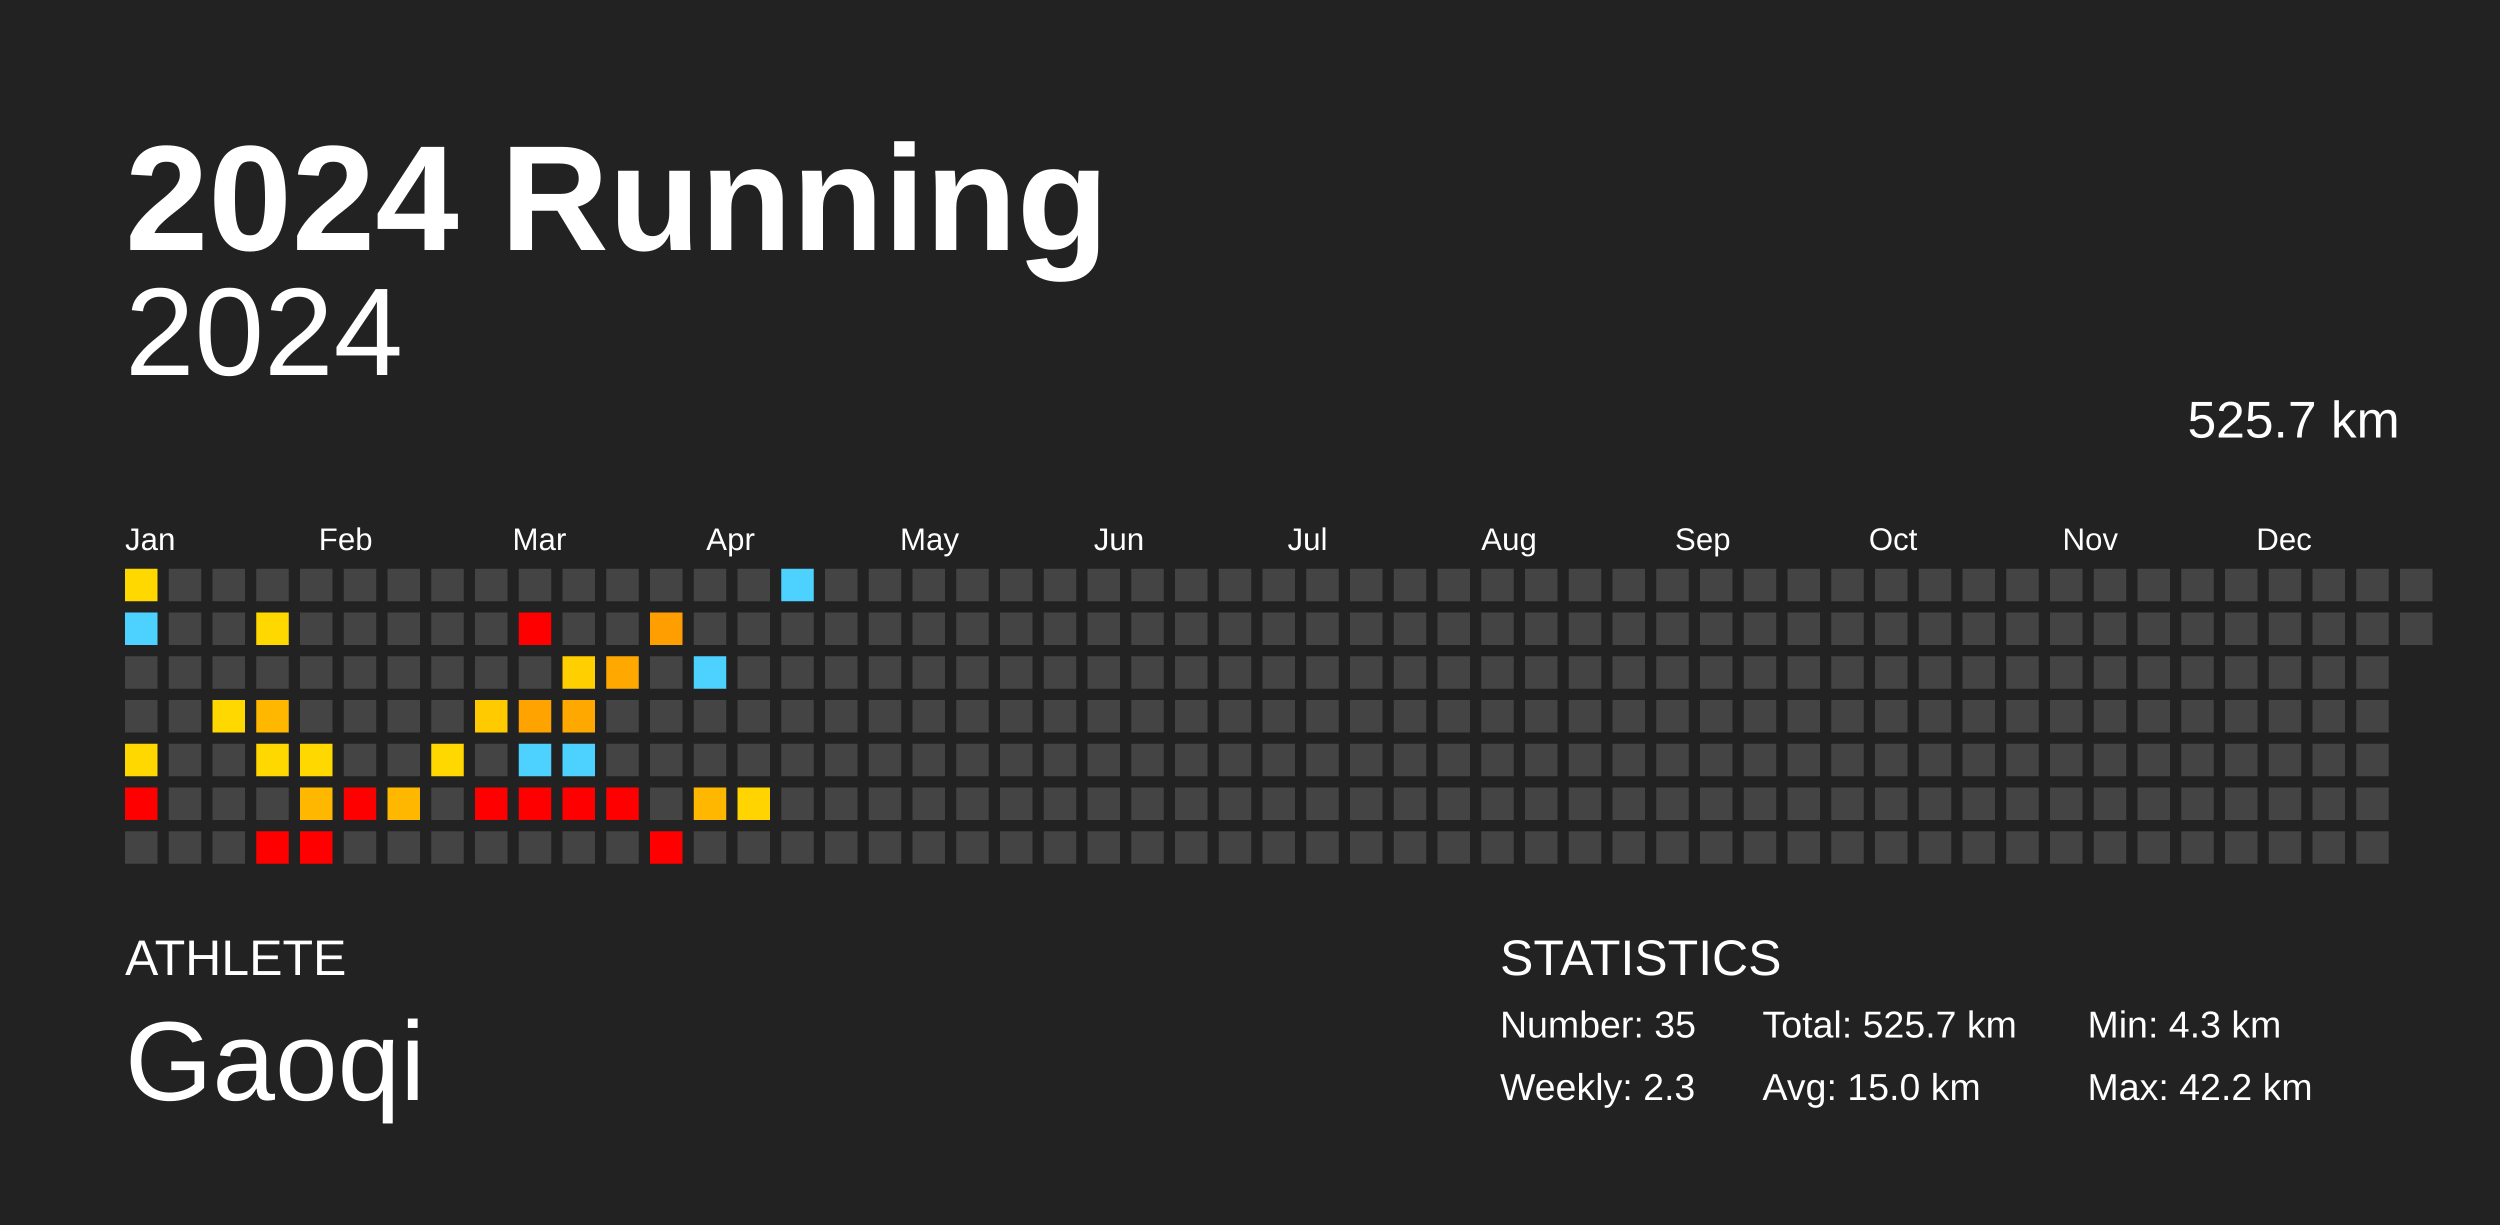
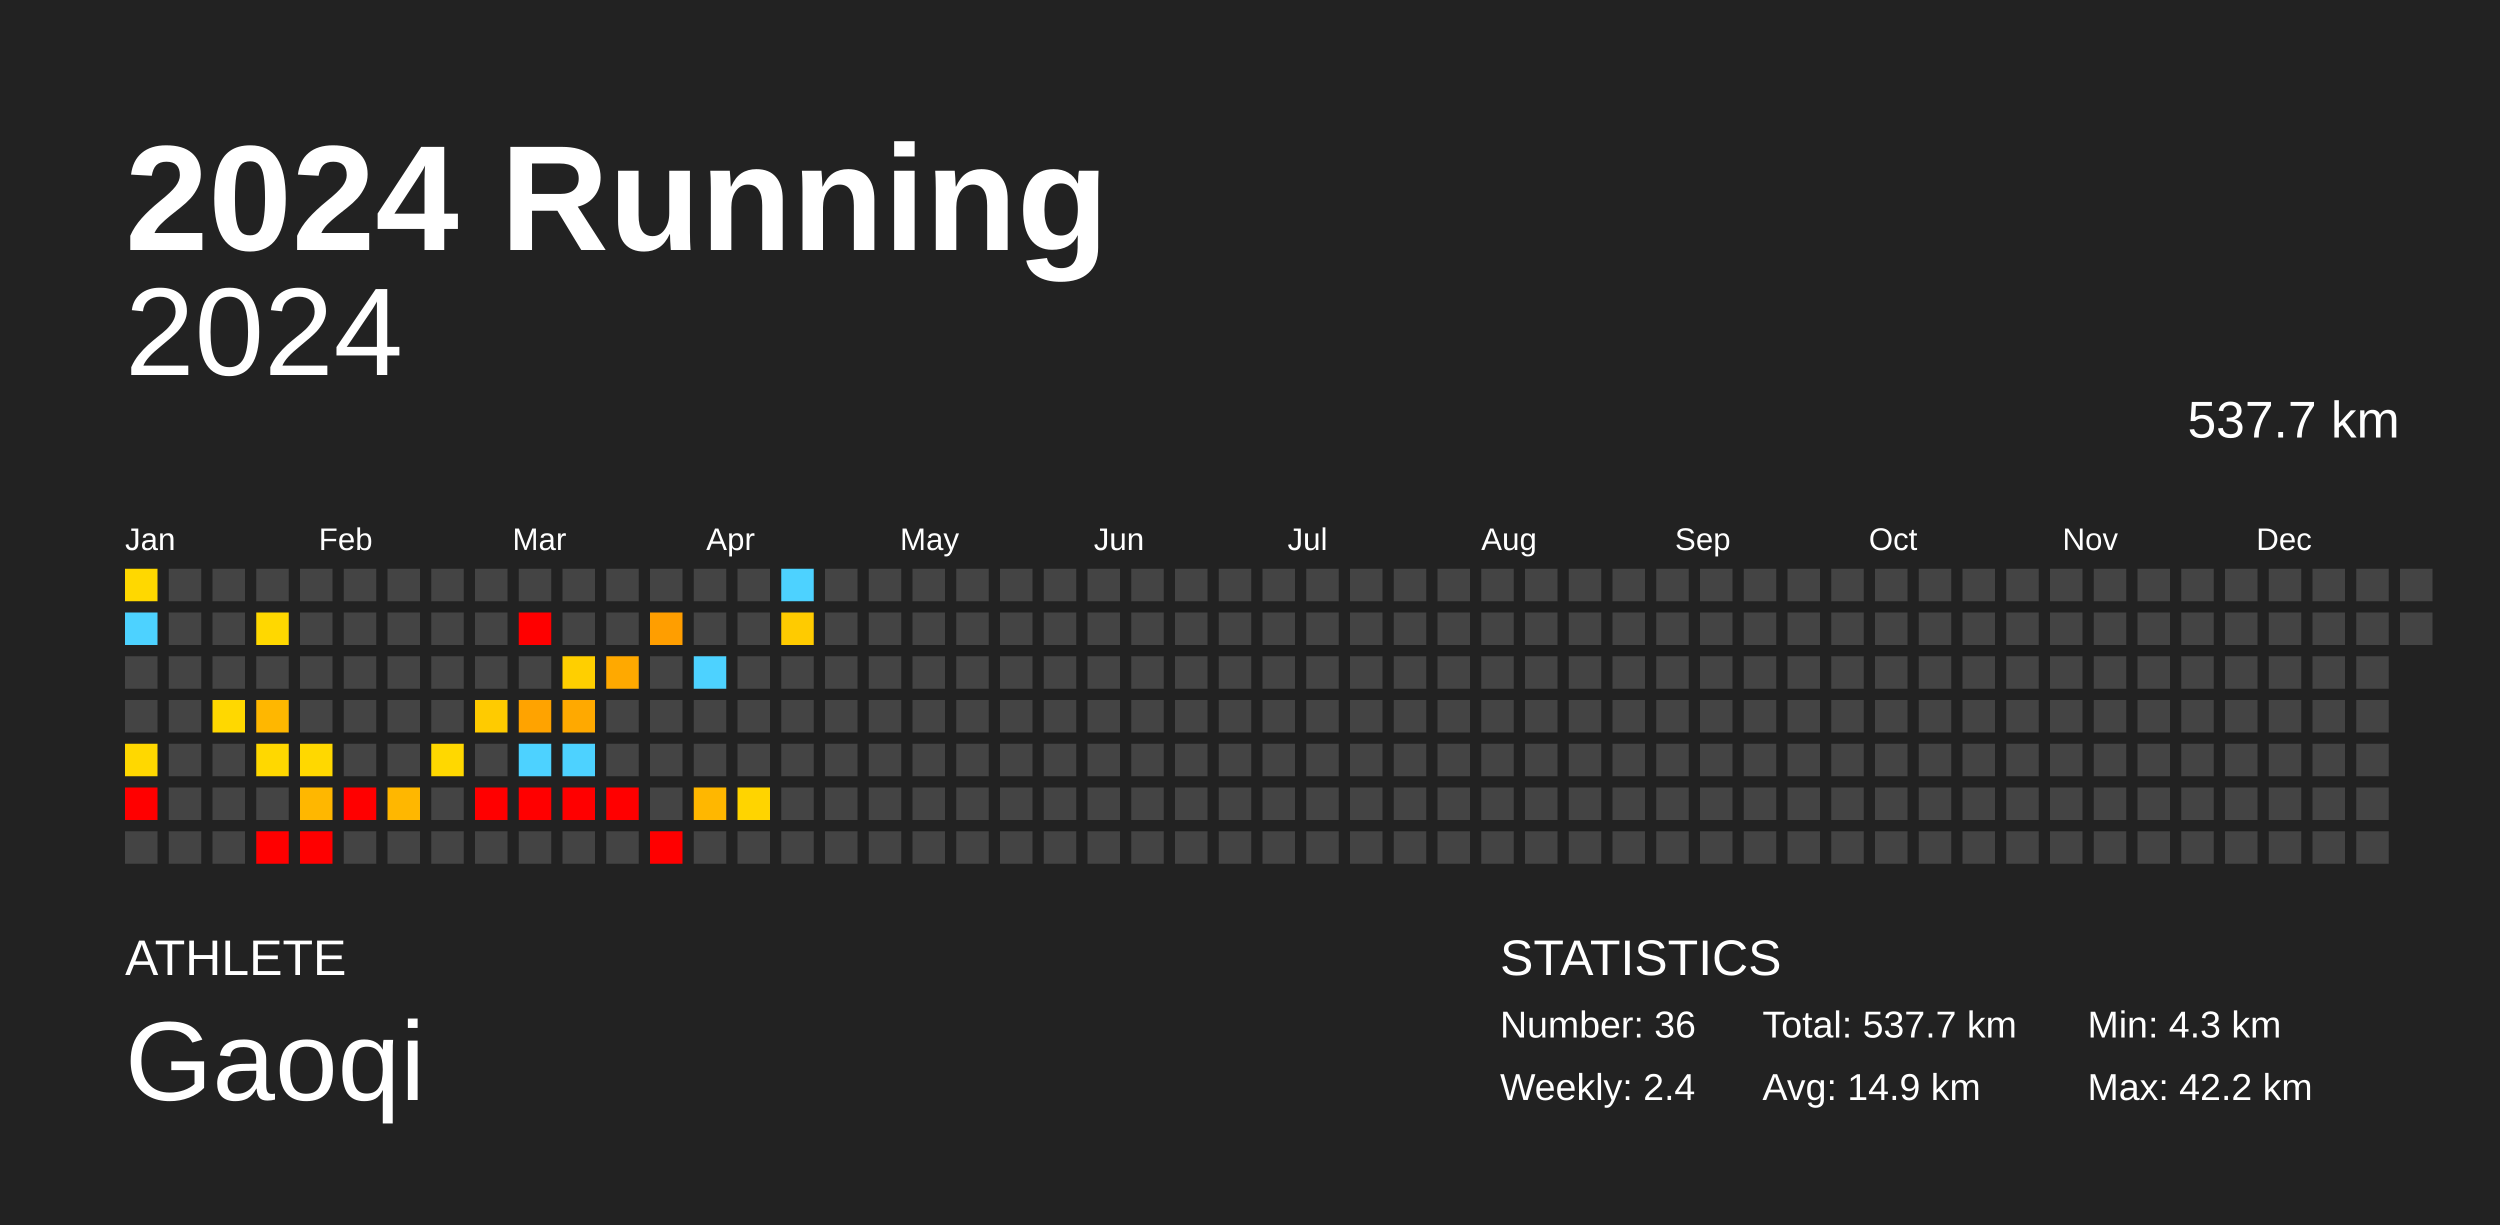
<svg xmlns="http://www.w3.org/2000/svg" baseProfile="full" height="98mm" version="1.1" viewBox="0,0,200,98" width="200mm">
  <defs />
  <rect fill="#222222" height="98" width="200" x="0" y="0" />
  <text fill="#FFFFFF" style="font-size:12px; font-family:Arial; font-weight:bold;" x="10" y="20">2024 Running</text>
  <text fill="#FFFFFF" style="font-size:4px; font-family:Arial" x="10" y="78">ATHLETE</text>
  <text fill="#FFFFFF" style="font-size:9px; font-family:Arial" x="10" y="88">Gaoqi</text>
  <text fill="#FFFFFF" style="font-size:4px; font-family:Arial" x="120" y="78">STATISTICS</text>
-   <text fill="#FFFFFF" style="font-size:3px; font-family:Arial" x="120" y="83">Number: 35</text>
-   <text fill="#FFFFFF" style="font-size:3px; font-family:Arial" x="120" y="88">Weekly: 2.3</text>
-   <text fill="#FFFFFF" style="font-size:3px; font-family:Arial" x="141" y="83">Total: 525.7 km</text>
-   <text fill="#FFFFFF" style="font-size:3px; font-family:Arial" x="141" y="88">Avg: 15.0 km</text>
+   <text fill="#FFFFFF" style="font-size:3px; font-family:Arial" x="120" y="83">Number: 36</text>
+   <text fill="#FFFFFF" style="font-size:3px; font-family:Arial" x="120" y="88">Weekly: 2.4</text>
+   <text fill="#FFFFFF" style="font-size:3px; font-family:Arial" x="141" y="83">Total: 537.7 km</text>
+   <text fill="#FFFFFF" style="font-size:3px; font-family:Arial" x="141" y="88">Avg: 14.9 km</text>
  <text fill="#FFFFFF" style="font-size:3px; font-family:Arial" x="167" y="83">Min: 4.3 km</text>
  <text fill="#FFFFFF" style="font-size:3px; font-family:Arial" x="167" y="88">Max: 42.2 km</text>
  <text alignment-baseline="hanging" fill="#FFFFFF" style="font-size:10.0px; font-family:Arial;" x="10" y="30">2024</text>
-   <text alignment-baseline="hanging" fill="#FFFFFF" style="font-size:4.125px; font-family:Arial;" x="175" y="35">525.7 km</text>
+   <text alignment-baseline="hanging" fill="#FFFFFF" style="font-size:4.125px; font-family:Arial;" x="175" y="35">537.7 km</text>
  <text fill="#FFFFFF" style="font-size:2.5px; font-family:Arial" x="10.0" y="44">Jan</text>
  <text fill="#FFFFFF" style="font-size:2.5px; font-family:Arial" x="25.5" y="44">Feb</text>
  <text fill="#FFFFFF" style="font-size:2.5px; font-family:Arial" x="41.0" y="44">Mar</text>
  <text fill="#FFFFFF" style="font-size:2.5px; font-family:Arial" x="56.5" y="44">Apr</text>
  <text fill="#FFFFFF" style="font-size:2.5px; font-family:Arial" x="72.0" y="44">May</text>
  <text fill="#FFFFFF" style="font-size:2.5px; font-family:Arial" x="87.5" y="44">Jun</text>
  <text fill="#FFFFFF" style="font-size:2.5px; font-family:Arial" x="103.0" y="44">Jul</text>
  <text fill="#FFFFFF" style="font-size:2.5px; font-family:Arial" x="118.5" y="44">Aug</text>
  <text fill="#FFFFFF" style="font-size:2.5px; font-family:Arial" x="134.0" y="44">Sep</text>
  <text fill="#FFFFFF" style="font-size:2.5px; font-family:Arial" x="149.5" y="44">Oct</text>
  <text fill="#FFFFFF" style="font-size:2.5px; font-family:Arial" x="165.0" y="44">Nov</text>
  <text fill="#FFFFFF" style="font-size:2.5px; font-family:Arial" x="180.5" y="44">Dec</text>
  <rect fill="#ffd800" height="2.6" width="2.6" x="10.0" y="45.5" />
  <rect fill="#4dd2ff" height="2.6" width="2.6" x="10.0" y="49.0" />
  <rect fill="#444444" height="2.6" width="2.6" x="10.0" y="52.5" />
  <rect fill="#444444" height="2.6" width="2.6" x="10.0" y="56.0" />
  <rect fill="#ffd800" height="2.6" width="2.6" x="10.0" y="59.5" />
  <rect fill="red" height="2.6" width="2.6" x="10.0" y="63.0" />
  <rect fill="#444444" height="2.6" width="2.6" x="10.0" y="66.5" />
  <rect fill="#444444" height="2.6" width="2.6" x="13.5" y="45.5" />
  <rect fill="#444444" height="2.6" width="2.6" x="13.5" y="49.0" />
  <rect fill="#444444" height="2.6" width="2.6" x="13.5" y="52.5" />
  <rect fill="#444444" height="2.6" width="2.6" x="13.5" y="56.0" />
  <rect fill="#444444" height="2.6" width="2.6" x="13.5" y="59.5" />
  <rect fill="#444444" height="2.6" width="2.6" x="13.5" y="63.0" />
  <rect fill="#444444" height="2.6" width="2.6" x="13.5" y="66.5" />
  <rect fill="#444444" height="2.6" width="2.6" x="17.0" y="45.5" />
  <rect fill="#444444" height="2.6" width="2.6" x="17.0" y="49.0" />
  <rect fill="#444444" height="2.6" width="2.6" x="17.0" y="52.5" />
  <rect fill="#ffd800" height="2.6" width="2.6" x="17.0" y="56.0" />
  <rect fill="#444444" height="2.6" width="2.6" x="17.0" y="59.5" />
  <rect fill="#444444" height="2.6" width="2.6" x="17.0" y="63.0" />
  <rect fill="#444444" height="2.6" width="2.6" x="17.0" y="66.5" />
  <rect fill="#444444" height="2.6" width="2.6" x="20.5" y="45.5" />
  <rect fill="#ffd800" height="2.6" width="2.6" x="20.5" y="49.0" />
  <rect fill="#444444" height="2.6" width="2.6" x="20.5" y="52.5" />
  <rect fill="#ffb700" height="2.6" width="2.6" x="20.5" y="56.0" />
  <rect fill="#ffd800" height="2.6" width="2.6" x="20.5" y="59.5" />
  <rect fill="#444444" height="2.6" width="2.6" x="20.5" y="63.0" />
  <rect fill="red" height="2.6" width="2.6" x="20.5" y="66.5" />
  <rect fill="#444444" height="2.6" width="2.6" x="24.0" y="45.5" />
  <rect fill="#444444" height="2.6" width="2.6" x="24.0" y="49.0" />
  <rect fill="#444444" height="2.6" width="2.6" x="24.0" y="52.5" />
  <rect fill="#444444" height="2.6" width="2.6" x="24.0" y="56.0" />
  <rect fill="#ffd800" height="2.6" width="2.6" x="24.0" y="59.5" />
  <rect fill="#ffb700" height="2.6" width="2.6" x="24.0" y="63.0" />
  <rect fill="red" height="2.6" width="2.6" x="24.0" y="66.5" />
  <rect fill="#444444" height="2.6" width="2.6" x="27.5" y="45.5" />
  <rect fill="#444444" height="2.6" width="2.6" x="27.5" y="49.0" />
  <rect fill="#444444" height="2.6" width="2.6" x="27.5" y="52.5" />
  <rect fill="#444444" height="2.6" width="2.6" x="27.5" y="56.0" />
  <rect fill="#444444" height="2.6" width="2.6" x="27.5" y="59.5" />
  <rect fill="red" height="2.6" width="2.6" x="27.5" y="63.0" />
  <rect fill="#444444" height="2.6" width="2.6" x="27.5" y="66.5" />
  <rect fill="#444444" height="2.6" width="2.6" x="31.0" y="45.5" />
  <rect fill="#444444" height="2.6" width="2.6" x="31.0" y="49.0" />
  <rect fill="#444444" height="2.6" width="2.6" x="31.0" y="52.5" />
  <rect fill="#444444" height="2.6" width="2.6" x="31.0" y="56.0" />
  <rect fill="#444444" height="2.6" width="2.6" x="31.0" y="59.5" />
  <rect fill="#ffb700" height="2.6" width="2.6" x="31.0" y="63.0" />
  <rect fill="#444444" height="2.6" width="2.6" x="31.0" y="66.5" />
  <rect fill="#444444" height="2.6" width="2.6" x="34.5" y="45.5" />
  <rect fill="#444444" height="2.6" width="2.6" x="34.5" y="49.0" />
  <rect fill="#444444" height="2.6" width="2.6" x="34.5" y="52.5" />
  <rect fill="#444444" height="2.6" width="2.6" x="34.5" y="56.0" />
  <rect fill="#ffd800" height="2.6" width="2.6" x="34.5" y="59.5" />
  <rect fill="#444444" height="2.6" width="2.6" x="34.5" y="63.0" />
  <rect fill="#444444" height="2.6" width="2.6" x="34.5" y="66.5" />
  <rect fill="#444444" height="2.6" width="2.6" x="38.0" y="45.5" />
  <rect fill="#444444" height="2.6" width="2.6" x="38.0" y="49.0" />
  <rect fill="#444444" height="2.6" width="2.6" x="38.0" y="52.5" />
  <rect fill="#ffcb00" height="2.6" width="2.6" x="38.0" y="56.0" />
  <rect fill="#444444" height="2.6" width="2.6" x="38.0" y="59.5" />
  <rect fill="red" height="2.6" width="2.6" x="38.0" y="63.0" />
  <rect fill="#444444" height="2.6" width="2.6" x="38.0" y="66.5" />
  <rect fill="#444444" height="2.6" width="2.6" x="41.5" y="45.5" />
  <rect fill="red" height="2.6" width="2.6" x="41.5" y="49.0" />
  <rect fill="#444444" height="2.6" width="2.6" x="41.5" y="52.5" />
  <rect fill="#ffa300" height="2.6" width="2.6" x="41.5" y="56.0" />
  <rect fill="#4dd2ff" height="2.6" width="2.6" x="41.5" y="59.5" />
  <rect fill="red" height="2.6" width="2.6" x="41.5" y="63.0" />
  <rect fill="#444444" height="2.6" width="2.6" x="41.5" y="66.5" />
  <rect fill="#444444" height="2.6" width="2.6" x="45.0" y="45.5" />
  <rect fill="#444444" height="2.6" width="2.6" x="45.0" y="49.0" />
  <rect fill="#ffcf00" height="2.6" width="2.6" x="45.0" y="52.5" />
  <rect fill="#ffa900" height="2.6" width="2.6" x="45.0" y="56.0" />
  <rect fill="#4dd2ff" height="2.6" width="2.6" x="45.0" y="59.5" />
  <rect fill="red" height="2.6" width="2.6" x="45.0" y="63.0" />
  <rect fill="#444444" height="2.6" width="2.6" x="45.0" y="66.5" />
  <rect fill="#444444" height="2.6" width="2.6" x="48.5" y="45.5" />
  <rect fill="#444444" height="2.6" width="2.6" x="48.5" y="49.0" />
  <rect fill="#ffa900" height="2.6" width="2.6" x="48.5" y="52.5" />
  <rect fill="#444444" height="2.6" width="2.6" x="48.5" y="56.0" />
  <rect fill="#444444" height="2.6" width="2.6" x="48.5" y="59.5" />
  <rect fill="red" height="2.6" width="2.6" x="48.5" y="63.0" />
  <rect fill="#444444" height="2.6" width="2.6" x="48.5" y="66.5" />
  <rect fill="#444444" height="2.6" width="2.6" x="52.0" y="45.5" />
  <rect fill="#ff9e00" height="2.6" width="2.6" x="52.0" y="49.0" />
  <rect fill="#444444" height="2.6" width="2.6" x="52.0" y="52.5" />
  <rect fill="#444444" height="2.6" width="2.6" x="52.0" y="56.0" />
  <rect fill="#444444" height="2.6" width="2.6" x="52.0" y="59.5" />
  <rect fill="#444444" height="2.6" width="2.6" x="52.0" y="63.0" />
  <rect fill="red" height="2.6" width="2.6" x="52.0" y="66.5" />
  <rect fill="#444444" height="2.6" width="2.6" x="55.5" y="45.5" />
  <rect fill="#444444" height="2.6" width="2.6" x="55.5" y="49.0" />
  <rect fill="#4dd2ff" height="2.6" width="2.6" x="55.5" y="52.5" />
  <rect fill="#444444" height="2.6" width="2.6" x="55.5" y="56.0" />
  <rect fill="#444444" height="2.6" width="2.6" x="55.5" y="59.5" />
  <rect fill="#ffb700" height="2.6" width="2.6" x="55.5" y="63.0" />
  <rect fill="#444444" height="2.6" width="2.6" x="55.5" y="66.5" />
  <rect fill="#444444" height="2.6" width="2.6" x="59.0" y="45.5" />
  <rect fill="#444444" height="2.6" width="2.6" x="59.0" y="49.0" />
  <rect fill="#444444" height="2.6" width="2.6" x="59.0" y="52.5" />
  <rect fill="#444444" height="2.6" width="2.6" x="59.0" y="56.0" />
  <rect fill="#444444" height="2.6" width="2.6" x="59.0" y="59.5" />
  <rect fill="#ffd400" height="2.6" width="2.6" x="59.0" y="63.0" />
  <rect fill="#444444" height="2.6" width="2.6" x="59.0" y="66.5" />
  <rect fill="#4dd2ff" height="2.6" width="2.6" x="62.5" y="45.5" />
-   <rect fill="#444444" height="2.6" width="2.6" x="62.5" y="49.0" />
+   <rect fill="#ffcb00" height="2.6" width="2.6" x="62.5" y="49.0" />
  <rect fill="#444444" height="2.6" width="2.6" x="62.5" y="52.5" />
  <rect fill="#444444" height="2.6" width="2.6" x="62.5" y="56.0" />
  <rect fill="#444444" height="2.6" width="2.6" x="62.5" y="59.5" />
  <rect fill="#444444" height="2.6" width="2.6" x="62.5" y="63.0" />
  <rect fill="#444444" height="2.6" width="2.6" x="62.5" y="66.5" />
  <rect fill="#444444" height="2.6" width="2.6" x="66.0" y="45.5" />
  <rect fill="#444444" height="2.6" width="2.6" x="66.0" y="49.0" />
  <rect fill="#444444" height="2.6" width="2.6" x="66.0" y="52.5" />
  <rect fill="#444444" height="2.6" width="2.6" x="66.0" y="56.0" />
  <rect fill="#444444" height="2.6" width="2.6" x="66.0" y="59.5" />
  <rect fill="#444444" height="2.6" width="2.6" x="66.0" y="63.0" />
  <rect fill="#444444" height="2.6" width="2.6" x="66.0" y="66.5" />
  <rect fill="#444444" height="2.6" width="2.6" x="69.5" y="45.5" />
  <rect fill="#444444" height="2.6" width="2.6" x="69.5" y="49.0" />
  <rect fill="#444444" height="2.6" width="2.6" x="69.5" y="52.5" />
  <rect fill="#444444" height="2.6" width="2.6" x="69.5" y="56.0" />
  <rect fill="#444444" height="2.6" width="2.6" x="69.5" y="59.5" />
  <rect fill="#444444" height="2.6" width="2.6" x="69.5" y="63.0" />
  <rect fill="#444444" height="2.6" width="2.6" x="69.5" y="66.5" />
  <rect fill="#444444" height="2.6" width="2.6" x="73.0" y="45.5" />
  <rect fill="#444444" height="2.6" width="2.6" x="73.0" y="49.0" />
  <rect fill="#444444" height="2.6" width="2.6" x="73.0" y="52.5" />
  <rect fill="#444444" height="2.6" width="2.6" x="73.0" y="56.0" />
  <rect fill="#444444" height="2.6" width="2.6" x="73.0" y="59.5" />
  <rect fill="#444444" height="2.6" width="2.6" x="73.0" y="63.0" />
  <rect fill="#444444" height="2.6" width="2.6" x="73.0" y="66.5" />
  <rect fill="#444444" height="2.6" width="2.6" x="76.5" y="45.5" />
  <rect fill="#444444" height="2.6" width="2.6" x="76.5" y="49.0" />
  <rect fill="#444444" height="2.6" width="2.6" x="76.5" y="52.5" />
  <rect fill="#444444" height="2.6" width="2.6" x="76.5" y="56.0" />
  <rect fill="#444444" height="2.6" width="2.6" x="76.5" y="59.5" />
  <rect fill="#444444" height="2.6" width="2.6" x="76.5" y="63.0" />
  <rect fill="#444444" height="2.6" width="2.6" x="76.5" y="66.5" />
  <rect fill="#444444" height="2.6" width="2.6" x="80.0" y="45.5" />
  <rect fill="#444444" height="2.6" width="2.6" x="80.0" y="49.0" />
  <rect fill="#444444" height="2.6" width="2.6" x="80.0" y="52.5" />
  <rect fill="#444444" height="2.6" width="2.6" x="80.0" y="56.0" />
  <rect fill="#444444" height="2.6" width="2.6" x="80.0" y="59.5" />
  <rect fill="#444444" height="2.6" width="2.6" x="80.0" y="63.0" />
  <rect fill="#444444" height="2.6" width="2.6" x="80.0" y="66.5" />
  <rect fill="#444444" height="2.6" width="2.6" x="83.5" y="45.5" />
  <rect fill="#444444" height="2.6" width="2.6" x="83.5" y="49.0" />
  <rect fill="#444444" height="2.6" width="2.6" x="83.5" y="52.5" />
  <rect fill="#444444" height="2.6" width="2.6" x="83.5" y="56.0" />
  <rect fill="#444444" height="2.6" width="2.6" x="83.5" y="59.5" />
  <rect fill="#444444" height="2.6" width="2.6" x="83.5" y="63.0" />
  <rect fill="#444444" height="2.6" width="2.6" x="83.5" y="66.5" />
  <rect fill="#444444" height="2.6" width="2.6" x="87.0" y="45.5" />
  <rect fill="#444444" height="2.6" width="2.6" x="87.0" y="49.0" />
  <rect fill="#444444" height="2.6" width="2.6" x="87.0" y="52.5" />
  <rect fill="#444444" height="2.6" width="2.6" x="87.0" y="56.0" />
  <rect fill="#444444" height="2.6" width="2.6" x="87.0" y="59.5" />
  <rect fill="#444444" height="2.6" width="2.6" x="87.0" y="63.0" />
  <rect fill="#444444" height="2.6" width="2.6" x="87.0" y="66.5" />
  <rect fill="#444444" height="2.6" width="2.6" x="90.5" y="45.5" />
  <rect fill="#444444" height="2.6" width="2.6" x="90.5" y="49.0" />
  <rect fill="#444444" height="2.6" width="2.6" x="90.5" y="52.5" />
  <rect fill="#444444" height="2.6" width="2.6" x="90.5" y="56.0" />
  <rect fill="#444444" height="2.6" width="2.6" x="90.5" y="59.5" />
  <rect fill="#444444" height="2.6" width="2.6" x="90.5" y="63.0" />
  <rect fill="#444444" height="2.6" width="2.6" x="90.5" y="66.5" />
  <rect fill="#444444" height="2.6" width="2.6" x="94.0" y="45.5" />
  <rect fill="#444444" height="2.6" width="2.6" x="94.0" y="49.0" />
  <rect fill="#444444" height="2.6" width="2.6" x="94.0" y="52.5" />
  <rect fill="#444444" height="2.6" width="2.6" x="94.0" y="56.0" />
  <rect fill="#444444" height="2.6" width="2.6" x="94.0" y="59.5" />
  <rect fill="#444444" height="2.6" width="2.6" x="94.0" y="63.0" />
  <rect fill="#444444" height="2.6" width="2.6" x="94.0" y="66.5" />
  <rect fill="#444444" height="2.6" width="2.6" x="97.5" y="45.5" />
  <rect fill="#444444" height="2.6" width="2.6" x="97.5" y="49.0" />
  <rect fill="#444444" height="2.6" width="2.6" x="97.5" y="52.5" />
  <rect fill="#444444" height="2.6" width="2.6" x="97.5" y="56.0" />
  <rect fill="#444444" height="2.6" width="2.6" x="97.5" y="59.5" />
  <rect fill="#444444" height="2.6" width="2.6" x="97.5" y="63.0" />
  <rect fill="#444444" height="2.6" width="2.6" x="97.5" y="66.5" />
  <rect fill="#444444" height="2.6" width="2.6" x="101.0" y="45.5" />
  <rect fill="#444444" height="2.6" width="2.6" x="101.0" y="49.0" />
  <rect fill="#444444" height="2.6" width="2.6" x="101.0" y="52.5" />
  <rect fill="#444444" height="2.6" width="2.6" x="101.0" y="56.0" />
  <rect fill="#444444" height="2.6" width="2.6" x="101.0" y="59.5" />
  <rect fill="#444444" height="2.6" width="2.6" x="101.0" y="63.0" />
  <rect fill="#444444" height="2.6" width="2.6" x="101.0" y="66.5" />
  <rect fill="#444444" height="2.6" width="2.6" x="104.5" y="45.5" />
  <rect fill="#444444" height="2.6" width="2.6" x="104.5" y="49.0" />
  <rect fill="#444444" height="2.6" width="2.6" x="104.5" y="52.5" />
  <rect fill="#444444" height="2.6" width="2.6" x="104.5" y="56.0" />
  <rect fill="#444444" height="2.6" width="2.6" x="104.5" y="59.5" />
  <rect fill="#444444" height="2.6" width="2.6" x="104.5" y="63.0" />
  <rect fill="#444444" height="2.6" width="2.6" x="104.5" y="66.5" />
  <rect fill="#444444" height="2.6" width="2.6" x="108.0" y="45.5" />
  <rect fill="#444444" height="2.6" width="2.6" x="108.0" y="49.0" />
  <rect fill="#444444" height="2.6" width="2.6" x="108.0" y="52.5" />
  <rect fill="#444444" height="2.6" width="2.6" x="108.0" y="56.0" />
  <rect fill="#444444" height="2.6" width="2.6" x="108.0" y="59.5" />
  <rect fill="#444444" height="2.6" width="2.6" x="108.0" y="63.0" />
  <rect fill="#444444" height="2.6" width="2.6" x="108.0" y="66.5" />
  <rect fill="#444444" height="2.6" width="2.6" x="111.5" y="45.5" />
  <rect fill="#444444" height="2.6" width="2.6" x="111.5" y="49.0" />
  <rect fill="#444444" height="2.6" width="2.6" x="111.5" y="52.5" />
  <rect fill="#444444" height="2.6" width="2.6" x="111.5" y="56.0" />
  <rect fill="#444444" height="2.6" width="2.6" x="111.5" y="59.5" />
  <rect fill="#444444" height="2.6" width="2.6" x="111.5" y="63.0" />
  <rect fill="#444444" height="2.6" width="2.6" x="111.5" y="66.5" />
  <rect fill="#444444" height="2.6" width="2.6" x="115.0" y="45.5" />
  <rect fill="#444444" height="2.6" width="2.6" x="115.0" y="49.0" />
  <rect fill="#444444" height="2.6" width="2.6" x="115.0" y="52.5" />
  <rect fill="#444444" height="2.6" width="2.6" x="115.0" y="56.0" />
  <rect fill="#444444" height="2.6" width="2.6" x="115.0" y="59.5" />
  <rect fill="#444444" height="2.6" width="2.6" x="115.0" y="63.0" />
  <rect fill="#444444" height="2.6" width="2.6" x="115.0" y="66.5" />
  <rect fill="#444444" height="2.6" width="2.6" x="118.5" y="45.5" />
  <rect fill="#444444" height="2.6" width="2.6" x="118.5" y="49.0" />
  <rect fill="#444444" height="2.6" width="2.6" x="118.5" y="52.5" />
  <rect fill="#444444" height="2.6" width="2.6" x="118.5" y="56.0" />
  <rect fill="#444444" height="2.6" width="2.6" x="118.5" y="59.5" />
  <rect fill="#444444" height="2.6" width="2.6" x="118.5" y="63.0" />
  <rect fill="#444444" height="2.6" width="2.6" x="118.5" y="66.5" />
  <rect fill="#444444" height="2.6" width="2.6" x="122.0" y="45.5" />
  <rect fill="#444444" height="2.6" width="2.6" x="122.0" y="49.0" />
  <rect fill="#444444" height="2.6" width="2.6" x="122.0" y="52.5" />
  <rect fill="#444444" height="2.6" width="2.6" x="122.0" y="56.0" />
  <rect fill="#444444" height="2.6" width="2.6" x="122.0" y="59.5" />
  <rect fill="#444444" height="2.6" width="2.6" x="122.0" y="63.0" />
  <rect fill="#444444" height="2.6" width="2.6" x="122.0" y="66.5" />
  <rect fill="#444444" height="2.6" width="2.6" x="125.5" y="45.5" />
  <rect fill="#444444" height="2.6" width="2.6" x="125.5" y="49.0" />
  <rect fill="#444444" height="2.6" width="2.6" x="125.5" y="52.5" />
  <rect fill="#444444" height="2.6" width="2.6" x="125.5" y="56.0" />
  <rect fill="#444444" height="2.6" width="2.6" x="125.5" y="59.5" />
  <rect fill="#444444" height="2.6" width="2.6" x="125.5" y="63.0" />
  <rect fill="#444444" height="2.6" width="2.6" x="125.5" y="66.5" />
  <rect fill="#444444" height="2.6" width="2.6" x="129.0" y="45.5" />
  <rect fill="#444444" height="2.6" width="2.6" x="129.0" y="49.0" />
  <rect fill="#444444" height="2.6" width="2.6" x="129.0" y="52.5" />
  <rect fill="#444444" height="2.6" width="2.6" x="129.0" y="56.0" />
  <rect fill="#444444" height="2.6" width="2.6" x="129.0" y="59.5" />
  <rect fill="#444444" height="2.6" width="2.6" x="129.0" y="63.0" />
  <rect fill="#444444" height="2.6" width="2.6" x="129.0" y="66.5" />
  <rect fill="#444444" height="2.6" width="2.6" x="132.5" y="45.5" />
  <rect fill="#444444" height="2.6" width="2.6" x="132.5" y="49.0" />
  <rect fill="#444444" height="2.6" width="2.6" x="132.5" y="52.5" />
  <rect fill="#444444" height="2.6" width="2.6" x="132.5" y="56.0" />
  <rect fill="#444444" height="2.6" width="2.6" x="132.5" y="59.5" />
  <rect fill="#444444" height="2.6" width="2.6" x="132.5" y="63.0" />
  <rect fill="#444444" height="2.6" width="2.6" x="132.5" y="66.5" />
  <rect fill="#444444" height="2.6" width="2.6" x="136.0" y="45.5" />
  <rect fill="#444444" height="2.6" width="2.6" x="136.0" y="49.0" />
  <rect fill="#444444" height="2.6" width="2.6" x="136.0" y="52.5" />
  <rect fill="#444444" height="2.6" width="2.6" x="136.0" y="56.0" />
  <rect fill="#444444" height="2.6" width="2.6" x="136.0" y="59.5" />
  <rect fill="#444444" height="2.6" width="2.6" x="136.0" y="63.0" />
  <rect fill="#444444" height="2.6" width="2.6" x="136.0" y="66.5" />
  <rect fill="#444444" height="2.6" width="2.6" x="139.5" y="45.5" />
  <rect fill="#444444" height="2.6" width="2.6" x="139.5" y="49.0" />
  <rect fill="#444444" height="2.6" width="2.6" x="139.5" y="52.5" />
  <rect fill="#444444" height="2.6" width="2.6" x="139.5" y="56.0" />
  <rect fill="#444444" height="2.6" width="2.6" x="139.5" y="59.5" />
  <rect fill="#444444" height="2.6" width="2.6" x="139.5" y="63.0" />
  <rect fill="#444444" height="2.6" width="2.6" x="139.5" y="66.5" />
  <rect fill="#444444" height="2.6" width="2.6" x="143.0" y="45.5" />
  <rect fill="#444444" height="2.6" width="2.6" x="143.0" y="49.0" />
  <rect fill="#444444" height="2.6" width="2.6" x="143.0" y="52.5" />
  <rect fill="#444444" height="2.6" width="2.6" x="143.0" y="56.0" />
  <rect fill="#444444" height="2.6" width="2.6" x="143.0" y="59.5" />
  <rect fill="#444444" height="2.6" width="2.6" x="143.0" y="63.0" />
  <rect fill="#444444" height="2.6" width="2.6" x="143.0" y="66.5" />
  <rect fill="#444444" height="2.6" width="2.6" x="146.5" y="45.5" />
  <rect fill="#444444" height="2.6" width="2.6" x="146.5" y="49.0" />
  <rect fill="#444444" height="2.6" width="2.6" x="146.5" y="52.5" />
  <rect fill="#444444" height="2.6" width="2.6" x="146.5" y="56.0" />
  <rect fill="#444444" height="2.6" width="2.6" x="146.5" y="59.5" />
  <rect fill="#444444" height="2.6" width="2.6" x="146.5" y="63.0" />
  <rect fill="#444444" height="2.6" width="2.6" x="146.5" y="66.5" />
  <rect fill="#444444" height="2.6" width="2.6" x="150.0" y="45.5" />
  <rect fill="#444444" height="2.6" width="2.6" x="150.0" y="49.0" />
  <rect fill="#444444" height="2.6" width="2.6" x="150.0" y="52.5" />
  <rect fill="#444444" height="2.6" width="2.6" x="150.0" y="56.0" />
  <rect fill="#444444" height="2.6" width="2.6" x="150.0" y="59.5" />
  <rect fill="#444444" height="2.6" width="2.6" x="150.0" y="63.0" />
  <rect fill="#444444" height="2.6" width="2.6" x="150.0" y="66.5" />
  <rect fill="#444444" height="2.6" width="2.6" x="153.5" y="45.5" />
  <rect fill="#444444" height="2.6" width="2.6" x="153.5" y="49.0" />
  <rect fill="#444444" height="2.6" width="2.6" x="153.5" y="52.5" />
  <rect fill="#444444" height="2.6" width="2.6" x="153.5" y="56.0" />
  <rect fill="#444444" height="2.6" width="2.6" x="153.5" y="59.5" />
  <rect fill="#444444" height="2.6" width="2.6" x="153.5" y="63.0" />
  <rect fill="#444444" height="2.6" width="2.6" x="153.5" y="66.5" />
  <rect fill="#444444" height="2.6" width="2.6" x="157.0" y="45.5" />
  <rect fill="#444444" height="2.6" width="2.6" x="157.0" y="49.0" />
  <rect fill="#444444" height="2.6" width="2.6" x="157.0" y="52.5" />
  <rect fill="#444444" height="2.6" width="2.6" x="157.0" y="56.0" />
  <rect fill="#444444" height="2.6" width="2.6" x="157.0" y="59.5" />
  <rect fill="#444444" height="2.6" width="2.6" x="157.0" y="63.0" />
  <rect fill="#444444" height="2.6" width="2.6" x="157.0" y="66.5" />
  <rect fill="#444444" height="2.6" width="2.6" x="160.5" y="45.5" />
  <rect fill="#444444" height="2.6" width="2.6" x="160.5" y="49.0" />
  <rect fill="#444444" height="2.6" width="2.6" x="160.5" y="52.5" />
  <rect fill="#444444" height="2.6" width="2.6" x="160.5" y="56.0" />
  <rect fill="#444444" height="2.6" width="2.6" x="160.5" y="59.5" />
  <rect fill="#444444" height="2.6" width="2.6" x="160.5" y="63.0" />
  <rect fill="#444444" height="2.6" width="2.6" x="160.5" y="66.5" />
  <rect fill="#444444" height="2.6" width="2.6" x="164.0" y="45.5" />
  <rect fill="#444444" height="2.6" width="2.6" x="164.0" y="49.0" />
  <rect fill="#444444" height="2.6" width="2.6" x="164.0" y="52.5" />
  <rect fill="#444444" height="2.6" width="2.6" x="164.0" y="56.0" />
  <rect fill="#444444" height="2.6" width="2.6" x="164.0" y="59.5" />
  <rect fill="#444444" height="2.6" width="2.6" x="164.0" y="63.0" />
  <rect fill="#444444" height="2.6" width="2.6" x="164.0" y="66.5" />
  <rect fill="#444444" height="2.6" width="2.6" x="167.5" y="45.5" />
  <rect fill="#444444" height="2.6" width="2.6" x="167.5" y="49.0" />
  <rect fill="#444444" height="2.6" width="2.6" x="167.5" y="52.5" />
  <rect fill="#444444" height="2.6" width="2.6" x="167.5" y="56.0" />
  <rect fill="#444444" height="2.6" width="2.6" x="167.5" y="59.5" />
  <rect fill="#444444" height="2.6" width="2.6" x="167.5" y="63.0" />
  <rect fill="#444444" height="2.6" width="2.6" x="167.5" y="66.5" />
  <rect fill="#444444" height="2.6" width="2.6" x="171.0" y="45.5" />
  <rect fill="#444444" height="2.6" width="2.6" x="171.0" y="49.0" />
  <rect fill="#444444" height="2.6" width="2.6" x="171.0" y="52.5" />
  <rect fill="#444444" height="2.6" width="2.6" x="171.0" y="56.0" />
  <rect fill="#444444" height="2.6" width="2.6" x="171.0" y="59.5" />
  <rect fill="#444444" height="2.6" width="2.6" x="171.0" y="63.0" />
  <rect fill="#444444" height="2.6" width="2.6" x="171.0" y="66.5" />
  <rect fill="#444444" height="2.6" width="2.6" x="174.5" y="45.5" />
  <rect fill="#444444" height="2.6" width="2.6" x="174.5" y="49.0" />
  <rect fill="#444444" height="2.6" width="2.6" x="174.5" y="52.5" />
  <rect fill="#444444" height="2.6" width="2.6" x="174.5" y="56.0" />
  <rect fill="#444444" height="2.6" width="2.6" x="174.5" y="59.5" />
  <rect fill="#444444" height="2.6" width="2.6" x="174.5" y="63.0" />
  <rect fill="#444444" height="2.6" width="2.6" x="174.5" y="66.5" />
  <rect fill="#444444" height="2.6" width="2.6" x="178.0" y="45.5" />
  <rect fill="#444444" height="2.6" width="2.6" x="178.0" y="49.0" />
  <rect fill="#444444" height="2.6" width="2.6" x="178.0" y="52.5" />
  <rect fill="#444444" height="2.6" width="2.6" x="178.0" y="56.0" />
  <rect fill="#444444" height="2.6" width="2.6" x="178.0" y="59.5" />
  <rect fill="#444444" height="2.6" width="2.6" x="178.0" y="63.0" />
  <rect fill="#444444" height="2.6" width="2.6" x="178.0" y="66.5" />
  <rect fill="#444444" height="2.6" width="2.6" x="181.5" y="45.5" />
  <rect fill="#444444" height="2.6" width="2.6" x="181.5" y="49.0" />
  <rect fill="#444444" height="2.6" width="2.6" x="181.5" y="52.5" />
  <rect fill="#444444" height="2.6" width="2.6" x="181.5" y="56.0" />
  <rect fill="#444444" height="2.6" width="2.6" x="181.5" y="59.5" />
  <rect fill="#444444" height="2.6" width="2.6" x="181.5" y="63.0" />
  <rect fill="#444444" height="2.6" width="2.6" x="181.5" y="66.5" />
  <rect fill="#444444" height="2.6" width="2.6" x="185.0" y="45.5" />
  <rect fill="#444444" height="2.6" width="2.6" x="185.0" y="49.0" />
  <rect fill="#444444" height="2.6" width="2.6" x="185.0" y="52.5" />
  <rect fill="#444444" height="2.6" width="2.6" x="185.0" y="56.0" />
  <rect fill="#444444" height="2.6" width="2.6" x="185.0" y="59.5" />
  <rect fill="#444444" height="2.6" width="2.6" x="185.0" y="63.0" />
  <rect fill="#444444" height="2.6" width="2.6" x="185.0" y="66.5" />
  <rect fill="#444444" height="2.6" width="2.6" x="188.5" y="45.5" />
  <rect fill="#444444" height="2.6" width="2.6" x="188.5" y="49.0" />
  <rect fill="#444444" height="2.6" width="2.6" x="188.5" y="52.5" />
  <rect fill="#444444" height="2.6" width="2.6" x="188.5" y="56.0" />
  <rect fill="#444444" height="2.6" width="2.6" x="188.5" y="59.5" />
  <rect fill="#444444" height="2.6" width="2.6" x="188.5" y="63.0" />
  <rect fill="#444444" height="2.6" width="2.6" x="188.5" y="66.5" />
  <rect fill="#444444" height="2.6" width="2.6" x="192.0" y="45.5" />
  <rect fill="#444444" height="2.6" width="2.6" x="192.0" y="49.0" />
</svg>
